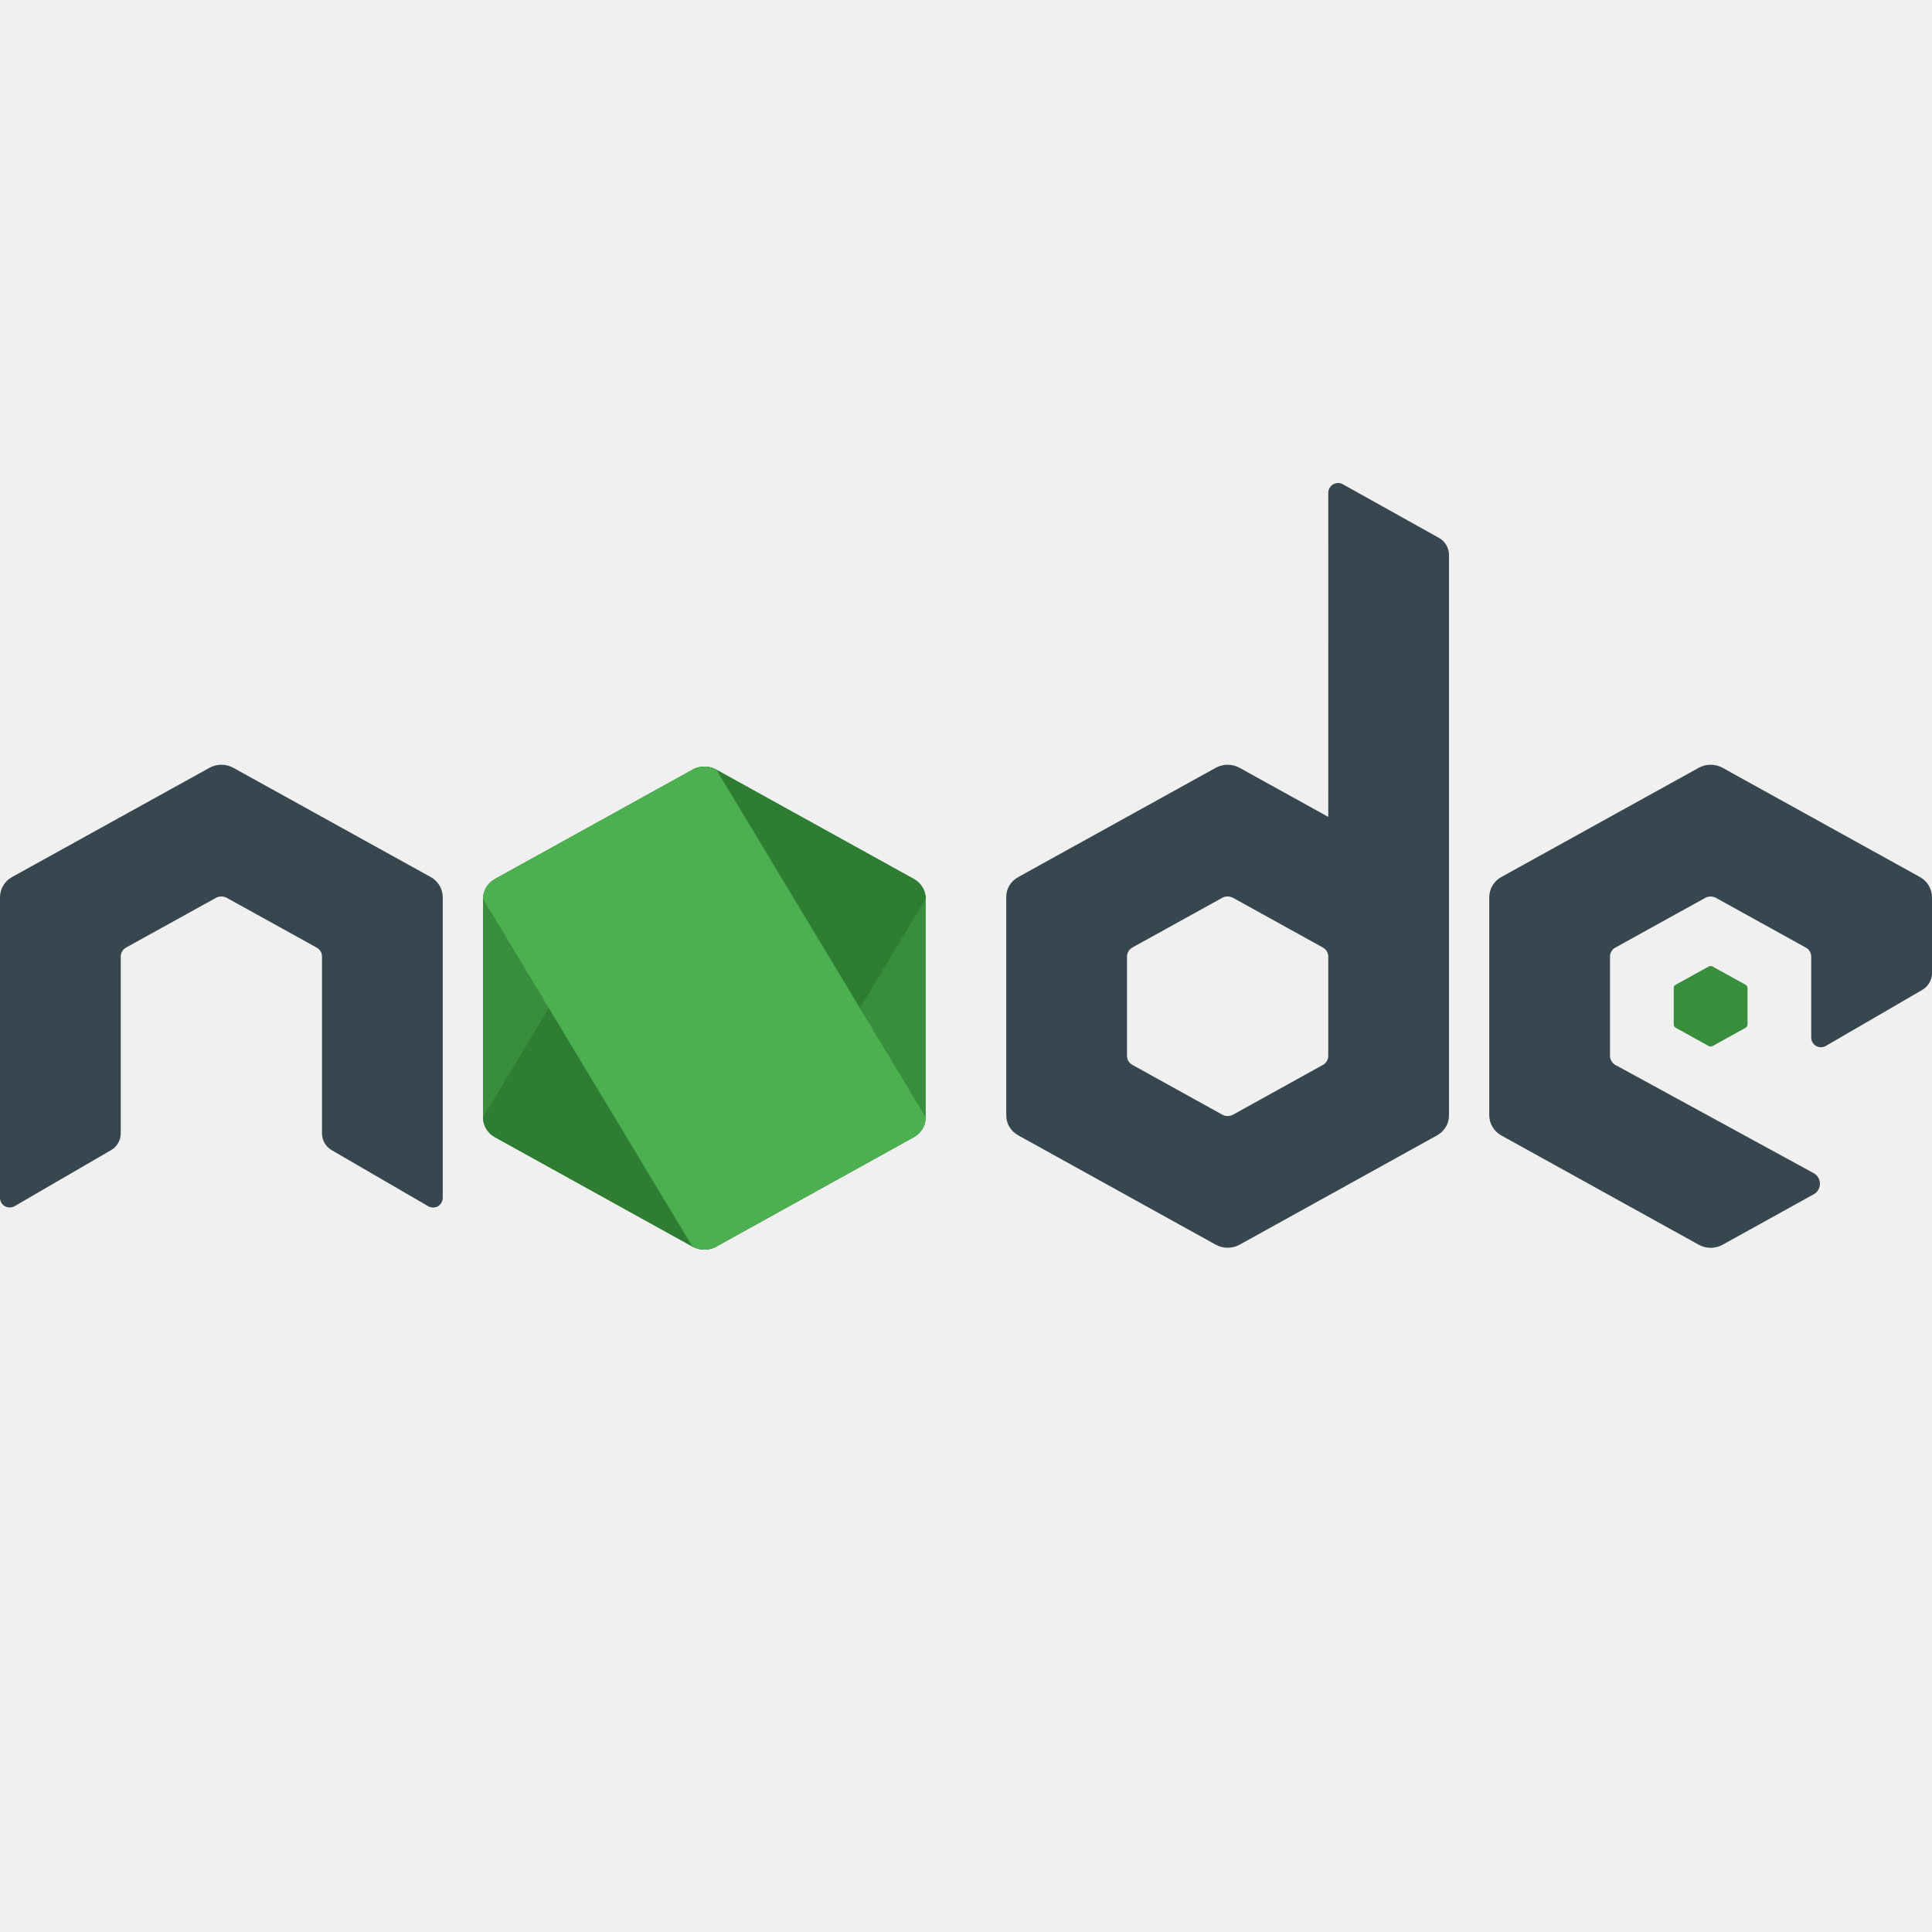
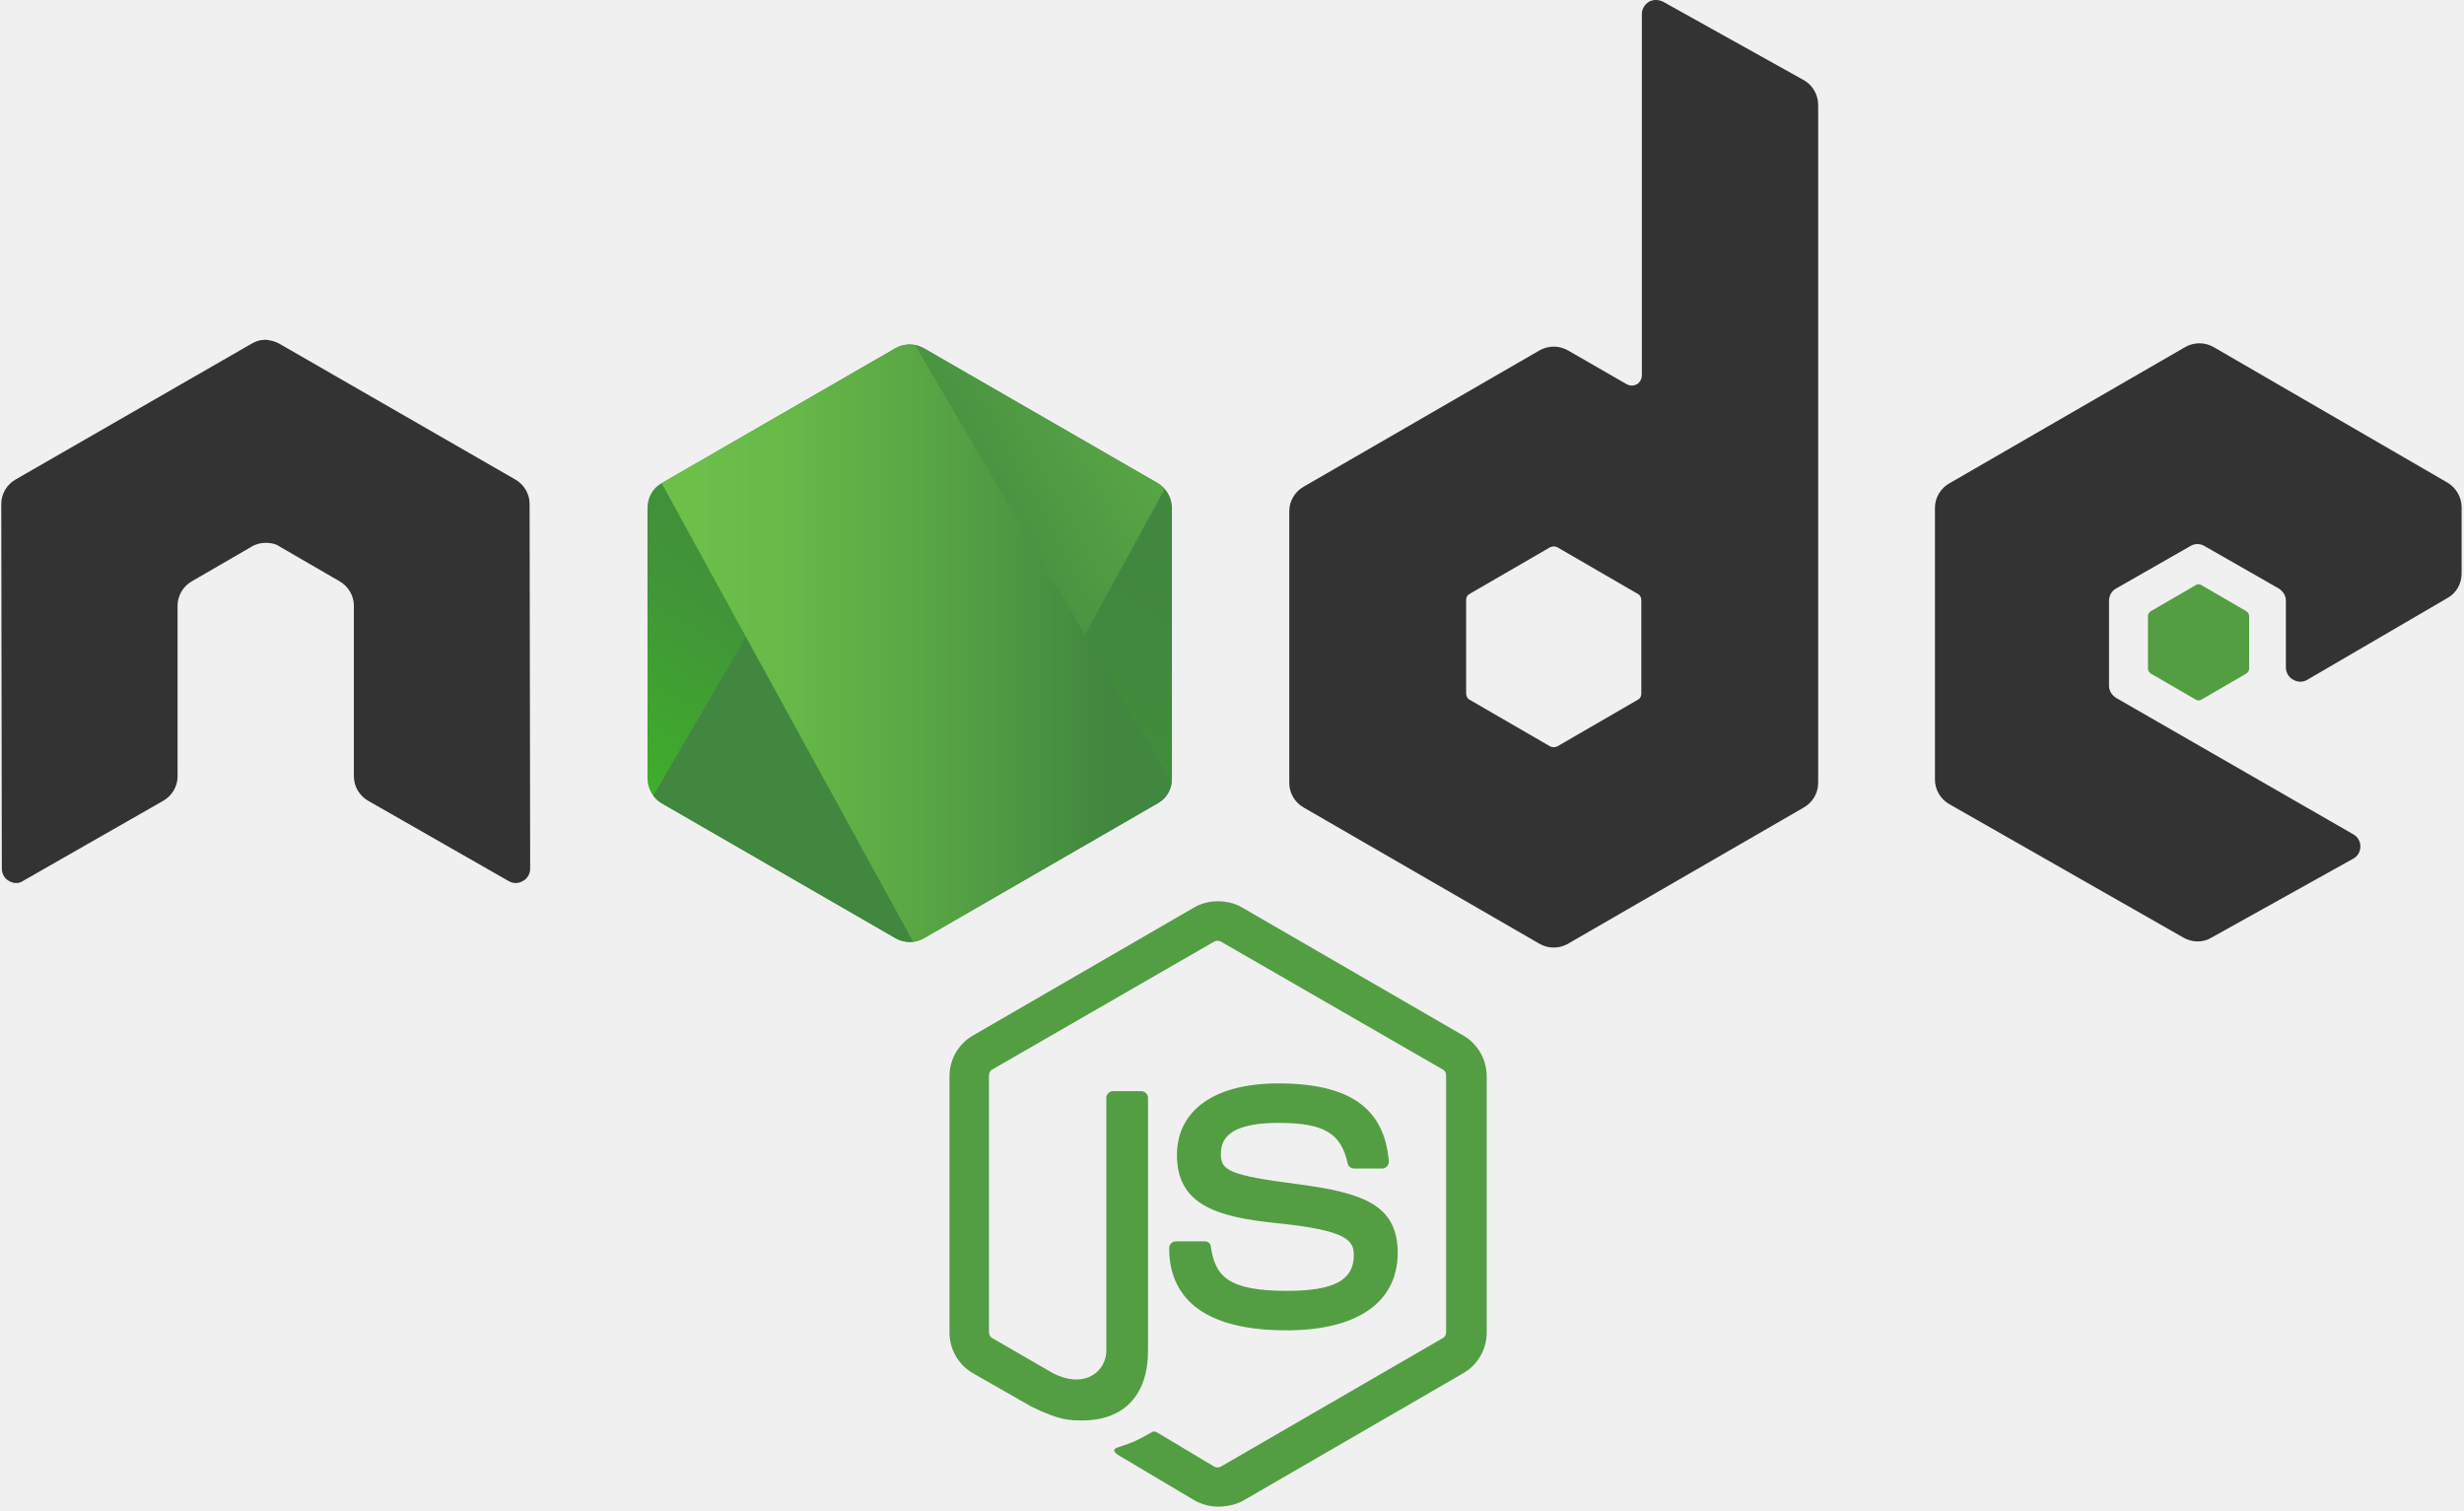
- <svg xmlns="http://www.w3.org/2000/svg" viewBox="0 0 48 48" width="50px" height="50px">
-   <path fill="#388e3c" d="M17.204 19.122l-4.907 2.715C12.113 21.938 12 22.126 12 22.329v5.433c0 .203.113.39.297.492l4.908 2.717c.183.101.41.101.593 0l4.907-2.717C22.887 28.152 23 27.965 23 27.762v-5.433c0-.203-.113-.39-.297-.492l-4.906-2.715c-.092-.051-.195-.076-.297-.076-.103 0-.205.025-.297.076M42.451 24.013l-.818.452c-.031.017-.049.048-.049.082v.906c0 .034.019.065.049.082l.818.453c.031.017.068.017.099 0l.818-.453c.03-.017.049-.048.049-.082v-.906c0-.034-.019-.065-.05-.082l-.818-.452C42.534 24.004 42.517 24 42.5 24S42.466 24.004 42.451 24.013" />
-   <path fill="#37474f" d="M35.751,13.364l-2.389-1.333c-0.075-0.042-0.167-0.041-0.241,0.003 c-0.074,0.044-0.12,0.123-0.12,0.209L33,20.295l-2.203-1.219C30.705,19.025,30.602,19,30.5,19c-0.102,0-0.205,0.025-0.297,0.076 h0.001l-4.907,2.715C25.113,21.892,25,22.08,25,22.282v5.433c0,0.203,0.113,0.39,0.297,0.492l4.908,2.717 c0.183,0.101,0.41,0.101,0.593,0l4.907-2.717C35.887,28.106,36,27.918,36,27.715V13.788C36,13.612,35.904,13.45,35.751,13.364z M32.866,26.458l-2.23,1.235c-0.083,0.046-0.186,0.046-0.269,0l-2.231-1.235C28.051,26.412,28,26.326,28,26.234v-2.47 c0-0.092,0.051-0.177,0.135-0.224l2.231-1.234h-0.001c0.042-0.023,0.088-0.034,0.135-0.034c0.047,0,0.093,0.012,0.135,0.034 l2.23,1.234C32.949,23.587,33,23.673,33,23.765v2.47C33,26.326,32.949,26.412,32.866,26.458z" />
-   <path fill="#2e7d32" d="M17.204,19.122L12,27.762c0,0.203,0.113,0.39,0.297,0.492l4.908,2.717 c0.183,0.101,0.41,0.101,0.593,0L23,22.329c0-0.203-0.113-0.39-0.297-0.492l-4.906-2.715c-0.092-0.051-0.195-0.076-0.297-0.076 c-0.103,0-0.205,0.025-0.297,0.076" />
-   <path fill="#4caf50" d="M17.204,19.122l-4.907,2.715C12.113,21.938,12,22.126,12,22.329l5.204,8.642 c0.183,0.101,0.41,0.101,0.593,0l4.907-2.717C22.887,28.152,23,27.965,23,27.762l-5.203-8.64c-0.092-0.051-0.195-0.076-0.297-0.076 c-0.103,0-0.205,0.025-0.297,0.076" />
-   <path fill="#37474f" d="M47.703 21.791l-4.906-2.715C42.705 19.025 42.602 19 42.5 19c-.102 0-.205.025-.297.076h.001l-4.907 2.715C37.114 21.892 37 22.084 37 22.294v5.411c0 .209.114.402.297.503l4.908 2.717c.184.102.409.102.593 0l2.263-1.253c.207-.115.206-.412-.002-.526l-4.924-2.687C40.052 26.412 40 26.325 40 26.231v-2.466c0-.092.05-.177.13-.221l2.235-1.236h-.001c.042-.023.088-.034.135-.034.047 0 .093.012.135.034l2.235 1.237c.08.044.13.129.13.221v2.012c0 .086.046.166.121.209.075.042.167.042.242-.001l2.398-1.393c.148-.086.24-.245.24-.417v-1.88C48 22.085 47.886 21.892 47.703 21.791zM10.703 21.791l-4.906-2.715C5.705 19.025 5.602 19 5.5 19c-.102 0-.205.025-.297.076h.001l-4.907 2.715C.114 21.892 0 22.084 0 22.294v7.465c0 .086.046.166.121.209.075.042.167.042.242-.001l2.398-1.393C2.909 28.488 3 28.329 3 28.157v-4.393c0-.092.05-.177.13-.221l2.235-1.236H5.365c.042-.023.088-.034.135-.034.047 0 .093.012.135.034l2.235 1.237C7.95 23.588 8 23.673 8 23.765v4.393c0 .172.091.331.24.417l2.398 1.393c.075.043.167.043.242.001C10.954 29.925 11 29.845 11 29.759v-7.464C11 22.085 10.886 21.892 10.703 21.791z" />
+ <svg xmlns="http://www.w3.org/2000/svg" xmlns:xlink="http://www.w3.org/1999/xlink" width="2500" height="1533" preserveAspectRatio="xMidYMid" viewBox="0 0 512 314" id="nodejs">
+   <defs>
+     <linearGradient id="b" x1="68.188%" x2="27.823%" y1="17.487%" y2="89.755%">
+       <stop offset="0%" stop-color="#41873F" />
+       <stop offset="32.88%" stop-color="#418B3D" />
+       <stop offset="63.52%" stop-color="#419637" />
+       <stop offset="93.19%" stop-color="#3FA92D" />
+       <stop offset="100%" stop-color="#3FAE2A" />
+     </linearGradient>
+     <linearGradient id="d" x1="43.277%" x2="159.245%" y1="55.169%" y2="-18.306%">
+       <stop offset="13.76%" stop-color="#41873F" />
+       <stop offset="40.32%" stop-color="#54A044" />
+       <stop offset="71.36%" stop-color="#66B848" />
+       <stop offset="90.81%" stop-color="#6CC04A" />
+     </linearGradient>
+     <linearGradient id="e" x1="-4413.77%" x2="5327.93%" y1="13.43%" y2="13.43%">
+       <stop offset="9.192%" stop-color="#6CC04A" />
+       <stop offset="28.64%" stop-color="#66B848" />
+       <stop offset="59.68%" stop-color="#54A044" />
+       <stop offset="86.24%" stop-color="#41873F" />
+     </linearGradient>
+     <linearGradient id="f" x1="-4.389%" x2="101.499%" y1="49.997%" y2="49.997%">
+       <stop offset="9.192%" stop-color="#6CC04A" />
+       <stop offset="28.64%" stop-color="#66B848" />
+       <stop offset="59.68%" stop-color="#54A044" />
+       <stop offset="86.24%" stop-color="#41873F" />
+     </linearGradient>
+     <linearGradient id="g" x1="-9713.77%" x2="27.93%" y1="36.21%" y2="36.21%">
+       <stop offset="9.192%" stop-color="#6CC04A" />
+       <stop offset="28.64%" stop-color="#66B848" />
+       <stop offset="59.68%" stop-color="#54A044" />
+       <stop offset="86.24%" stop-color="#41873F" />
+     </linearGradient>
+     <linearGradient id="h" x1="-103.861%" x2="100.797%" y1="50.275%" y2="50.275%">
+       <stop offset="9.192%" stop-color="#6CC04A" />
+       <stop offset="28.64%" stop-color="#66B848" />
+       <stop offset="59.68%" stop-color="#54A044" />
+       <stop offset="86.24%" stop-color="#41873F" />
+     </linearGradient>
+     <linearGradient id="i" x1="130.613%" x2="4.393%" y1="-211.069%" y2="201.605%">
+       <stop offset="0%" stop-color="#41873F" />
+       <stop offset="32.88%" stop-color="#418B3D" />
+       <stop offset="63.52%" stop-color="#419637" />
+       <stop offset="93.19%" stop-color="#3FA92D" />
+       <stop offset="100%" stop-color="#3FAE2A" />
+     </linearGradient>
+     <path id="a" d="M57.903 1.85a5.957 5.957 0 0 0-5.894 0L3.352 29.933c-1.85 1.04-2.89 3.005-2.89 5.085v56.286c0 2.08 1.156 4.045 2.89 5.085l48.657 28.085a5.957 5.957 0 0 0 5.894 0l48.658-28.085c1.849-1.04 2.89-3.005 2.89-5.085V35.019c0-2.08-1.157-4.045-2.89-5.085L57.903 1.85z" />
+   </defs>
+   <g fill="none">
+     <path fill="#539E43" d="M253.11 313.094c-1.733 0-3.351-.462-4.854-1.271l-15.371-9.13c-2.312-1.272-1.156-1.734-.462-1.965 3.12-1.04 3.698-1.272 6.934-3.12.347-.232.81-.116 1.156.115l11.789 7.05c.462.231 1.04.231 1.386 0l46.115-26.698c.462-.231.694-.694.694-1.271v-53.28c0-.579-.232-1.04-.694-1.272l-46.115-26.582c-.462-.232-1.04-.232-1.386 0l-46.115 26.582c-.462.231-.694.809-.694 1.271v53.28c0 .463.232 1.04.694 1.272l12.598 7.281c6.819 3.467 11.095-.578 11.095-4.623v-52.587c0-.693.578-1.387 1.387-1.387h5.894c.694 0 1.387.578 1.387 1.387v52.587c0 9.13-4.97 14.447-13.638 14.447-2.658 0-4.738 0-10.633-2.89l-12.135-6.934c-3.005-1.733-4.854-4.97-4.854-8.437v-53.28c0-3.467 1.849-6.704 4.854-8.437l46.114-26.698c2.89-1.618 6.82-1.618 9.709 0l46.114 26.698c3.005 1.733 4.855 4.97 4.855 8.437v53.28c0 3.467-1.85 6.704-4.855 8.437l-46.114 26.698c-1.503.694-3.236 1.04-4.854 1.04zm14.216-36.637c-20.225 0-24.386-9.246-24.386-17.105 0-.694.578-1.387 1.387-1.387h6.01c.693 0 1.271.462 1.271 1.156.925 6.125 3.583 9.13 15.834 9.13 9.708 0 13.87-2.196 13.87-7.397 0-3.005-1.157-5.2-16.297-6.703-12.598-1.272-20.457-4.045-20.457-14.1 0-9.362 7.86-14.91 21.035-14.91 14.793 0 22.075 5.086 23 16.18 0 .348-.116.694-.347 1.041-.232.231-.578.462-.925.462h-6.01c-.578 0-1.156-.462-1.271-1.04-1.387-6.356-4.97-8.437-14.447-8.437-10.633 0-11.905 3.699-11.905 6.472 0 3.352 1.503 4.392 15.834 6.241 14.216 1.85 20.92 4.508 20.92 14.447-.116 10.171-8.437 15.95-23.116 15.95z" />
+     <path fill="#333" d="M110.028 104.712c0-2.08-1.156-4.046-3.005-5.086l-49.004-28.2c-.81-.463-1.734-.694-2.658-.81h-.463c-.924 0-1.849.347-2.658.81l-49.004 28.2c-1.85 1.04-3.005 3.005-3.005 5.086l.116 75.817c0 1.04.578 2.08 1.502 2.543.925.578 2.08.578 2.89 0l29.125-16.643c1.849-1.04 3.005-3.005 3.005-5.085v-35.482c0-2.08 1.155-4.045 3.005-5.085l12.366-7.166c.925-.578 1.965-.81 3.005-.81 1.04 0 2.08.232 2.89.81l12.366 7.166c1.85 1.04 3.005 3.004 3.005 5.085v35.482c0 2.08 1.156 4.045 3.005 5.085l29.125 16.643c.925.578 2.08.578 3.005 0 .925-.463 1.503-1.503 1.503-2.543l-.116-75.817zM345.571.347c-.924-.463-2.08-.463-2.89 0-.924.578-1.502 1.502-1.502 2.542v75.125c0 .693-.346 1.386-1.04 1.849-.693.346-1.387.346-2.08 0l-12.251-7.05a5.957 5.957 0 0 0-5.895 0l-49.004 28.316c-1.849 1.04-3.005 3.005-3.005 5.085v56.516c0 2.08 1.156 4.046 3.005 5.086l49.004 28.316a5.957 5.957 0 0 0 5.895 0l49.004-28.316c1.849-1.04 3.005-3.005 3.005-5.086V21.844c0-2.196-1.156-4.16-3.005-5.201L345.572.347zm-4.507 143.776c0 .578-.231 1.04-.694 1.271l-16.758 9.708a1.714 1.714 0 0 1-1.503 0l-16.758-9.708c-.463-.231-.694-.809-.694-1.271v-19.417c0-.578.231-1.04.694-1.271l16.758-9.709a1.714 1.714 0 0 1 1.503 0l16.758 9.709c.463.23.694.809.694 1.271v19.417zM508.648 124.244c1.85-1.04 2.89-3.005 2.89-5.086v-13.753c0-2.08-1.156-4.045-2.89-5.085l-48.657-28.2a5.957 5.957 0 0 0-5.894 0l-49.004 28.315c-1.85 1.04-3.005 3.005-3.005 5.086v56.516c0 2.08 1.155 4.045 3.005 5.085l48.657 27.738c1.85 1.04 4.045 1.04 5.779 0L489 178.45c.925-.463 1.503-1.503 1.503-2.543 0-1.04-.578-2.08-1.503-2.543l-49.235-28.316c-.924-.577-1.502-1.502-1.502-2.542v-17.683c0-1.04.578-2.08 1.502-2.543l15.372-8.784a2.821 2.821 0 0 1 3.005 0l15.371 8.784c.925.578 1.503 1.502 1.503 2.543v13.869c0 1.04.578 2.08 1.502 2.542.925.578 2.08.578 3.005 0l29.125-16.99z" />
+     <path fill="#539E43" d="M456.293 121.586a1.05 1.05 0 0 1 1.155 0l9.362 5.432c.347.23.578.577.578 1.04v10.864c0 .462-.231.809-.578 1.04l-9.362 5.432a1.05 1.05 0 0 1-1.155 0l-9.362-5.432c-.347-.231-.578-.578-.578-1.04v-10.864c0-.463.231-.81.578-1.04l9.362-5.432z" />
+     <g transform="translate(134.068 70.501)">
+       <mask id="c" fill="#fff">
+         <use xlink:href="#a" />
+       </mask>
+       <use fill="url(#b)" xlink:href="#a" />
+       <g mask="url(#c)">
+         <path d="M51.893 1.85L3.121 29.933C1.27 30.974 0 32.94 0 35.02v56.286c0 1.387.578 2.658 1.502 3.698L56.285 1.156c-1.387-.231-3.005-.116-4.392.693zM56.632 125.053c.462-.116.925-.347 1.387-.578l48.773-28.085c1.85-1.04 3.005-3.005 3.005-5.085V35.019c0-1.502-.694-3.005-1.734-4.045l-51.43 94.079z" />
+         <path fill="url(#d)" d="M106.676 29.934L57.788 1.85a8.025 8.025 0 0 0-1.503-.578L1.502 95.12a6.082 6.082 0 0 0 1.619 1.387l48.888 28.085c1.387.809 3.005 1.04 4.507.577l51.432-94.078c-.347-.462-.81-.81-1.272-1.156z" />
+       </g>
+       <g mask="url(#c)">
+         <path d="M109.797 91.305V35.019c0-2.08-1.271-4.045-3.12-5.085L57.786 1.85a5.106 5.106 0 0 0-1.848-.693l53.511 91.42c.231-.347.347-.809.347-1.271zM3.12 29.934C1.272 30.974 0 32.94 0 35.02v56.286c0 2.08 1.387 4.045 3.12 5.085l48.889 28.085c1.156.693 2.427.925 3.814.693L3.467 29.818l-.346.116z" />
+         <path fill="url(#e)" fill-rule="evenodd" d="M50.391.809l-.693.347h.924l-.231-.347z" transform="translate(0 -9.246)" />
+         <path fill="url(#f)" fill-rule="evenodd" d="M106.792 105.636c1.387-.809 2.427-2.196 2.89-3.698L56.053 10.402c-1.387-.231-2.89-.116-4.16.693L3.351 39.065l52.355 95.465a8.057 8.057 0 0 0 2.196-.693l48.889-28.2z" transform="translate(0 -9.246)" />
+         <path fill="url(#g)" fill-rule="evenodd" d="M111.3 104.712l-.347-.578v.809l.346-.231z" transform="translate(0 -9.246)" />
+         <path fill="url(#h)" fill-rule="evenodd" d="M106.792 105.636l-48.773 28.085a6.973 6.973 0 0 1-2.196.693l.925 1.734 54.089-31.32v-.694l-1.387-2.312c-.231 1.618-1.271 3.005-2.658 3.814z" transform="translate(0 -9.246)" />
+         <path fill="url(#i)" fill-rule="evenodd" d="M106.792 105.636l-48.773 28.085a6.973 6.973 0 0 1-2.196.693l.925 1.734 54.089-31.32v-.694l-1.387-2.312c-.231 1.618-1.271 3.005-2.658 3.814z" transform="translate(0 -9.246)" />
+       </g>
+     </g>
+   </g>
</svg>
